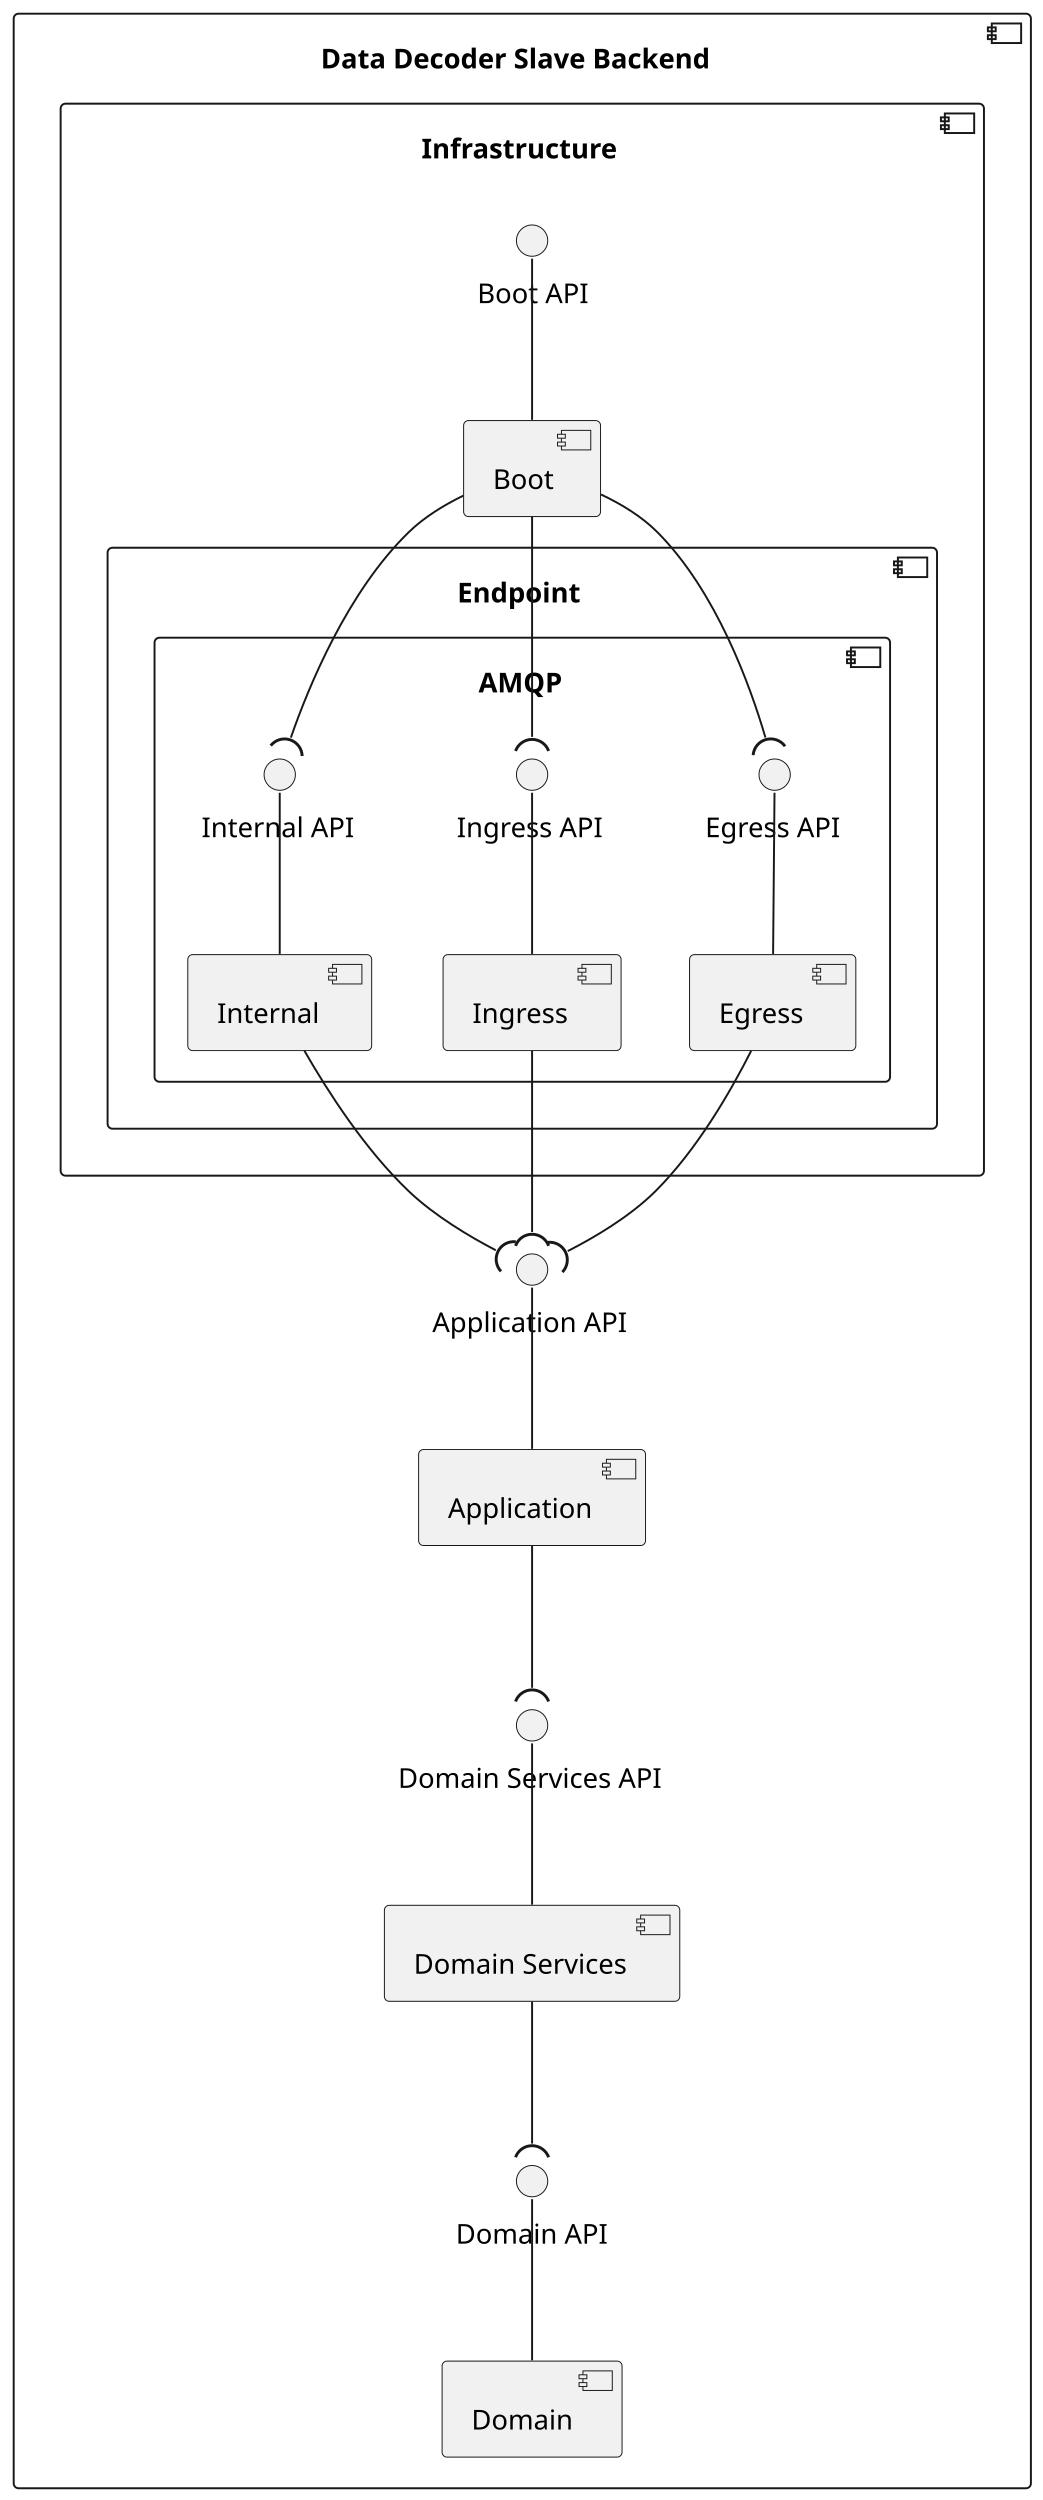
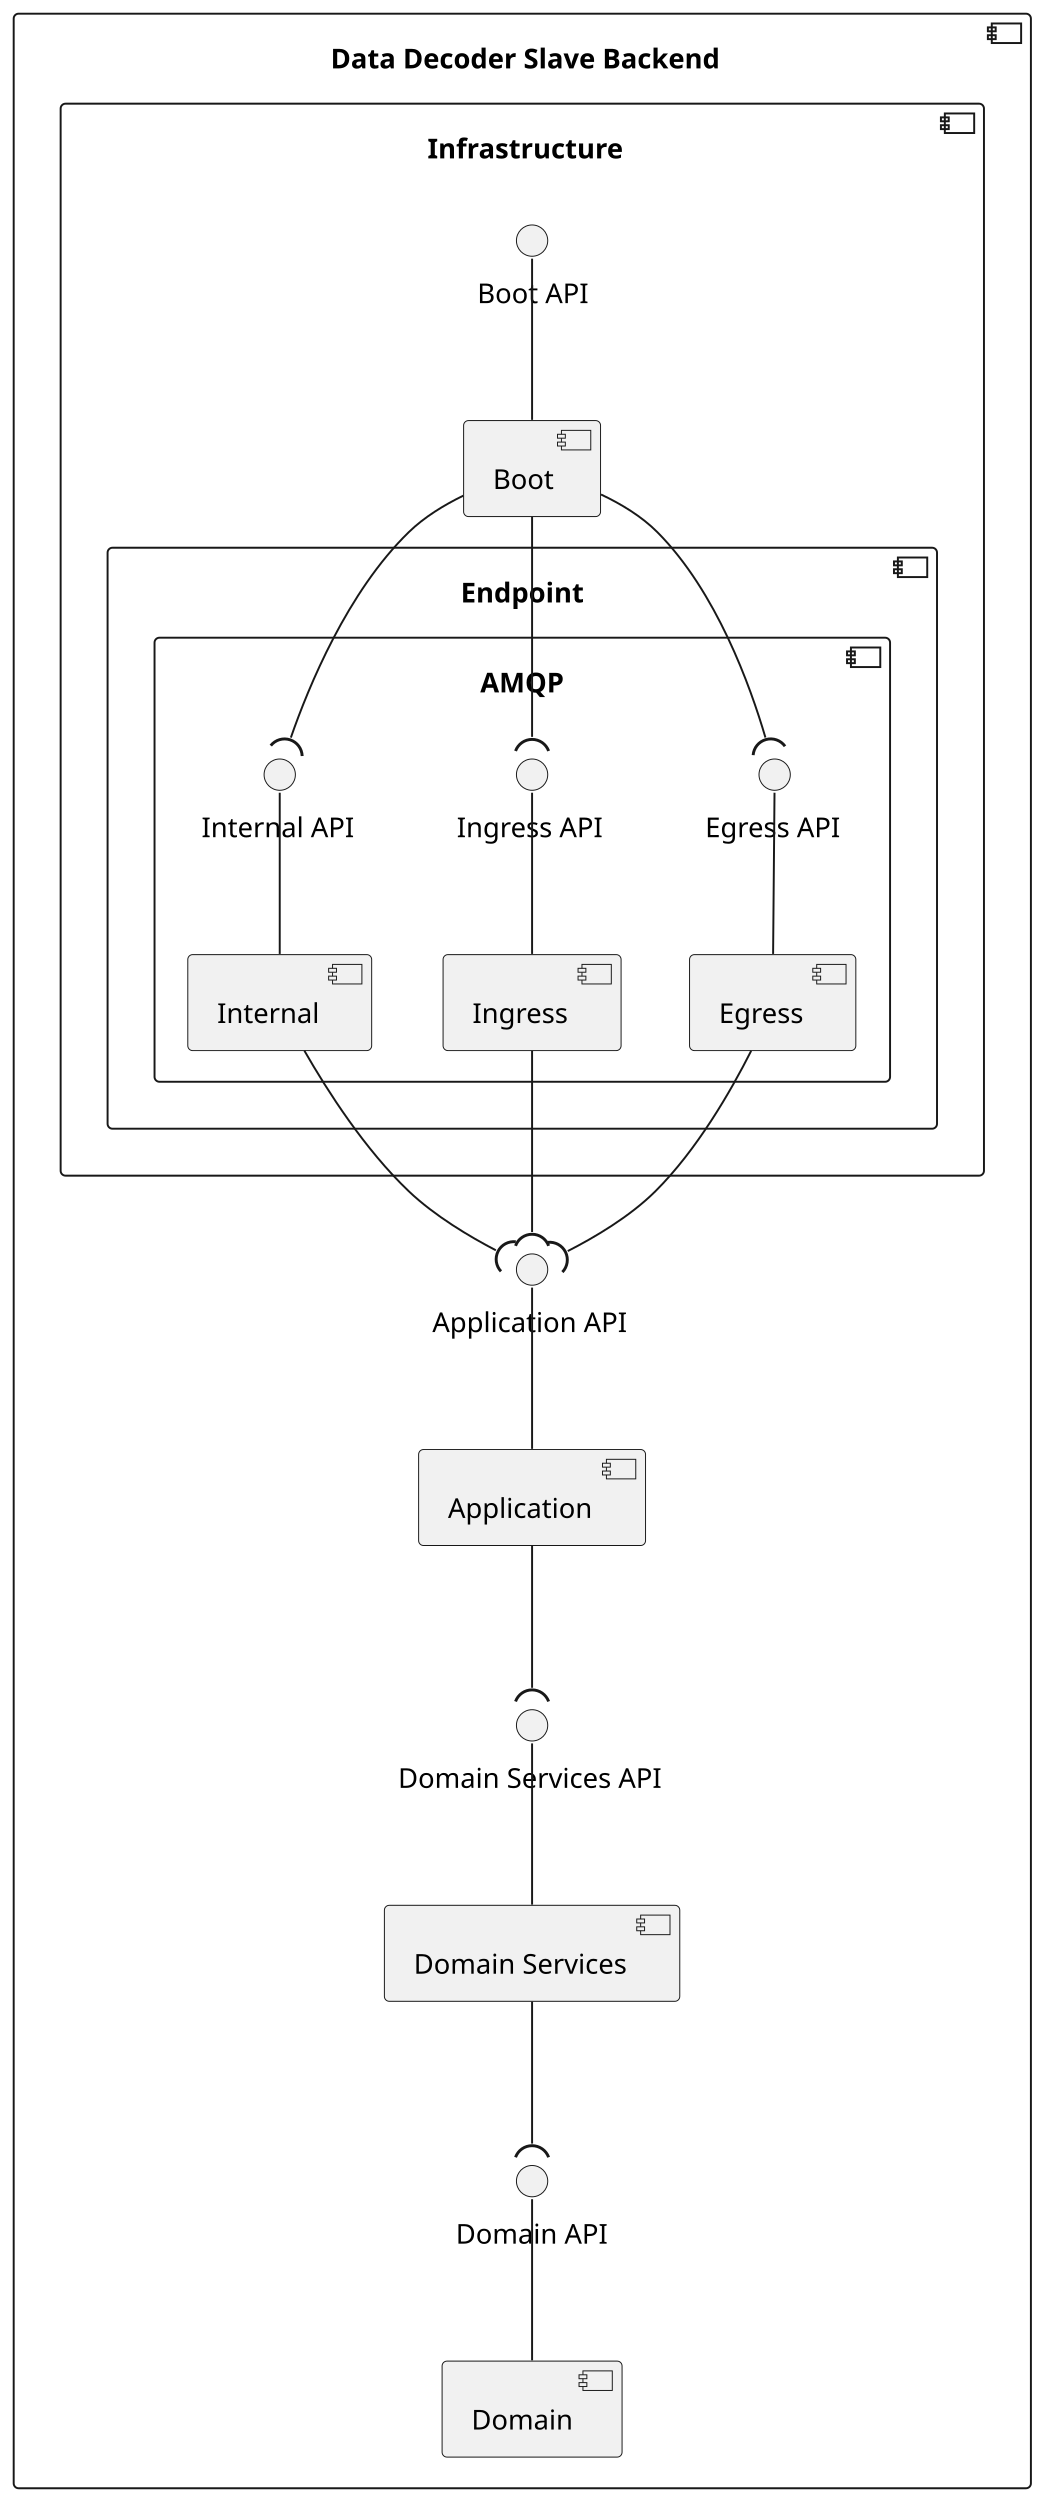
<svg xmlns="http://www.w3.org/2000/svg" contentStyleType="text/css" height="1278px" preserveAspectRatio="none" style="width:533px;height:1278px;background:#FFFFFF;" version="1.1" viewBox="0 0 533 1278" width="533px" zoomAndPan="magnify">
  <defs />
  <g>
    <g id="cluster_Data Decoder Slave Backend">
      <rect height="1265" rx="2.5" ry="2.5" style="stroke:#181818;stroke-width:1.0;fill:none;" width="520" x="7" y="7" />
      <rect height="10" style="stroke:#181818;stroke-width:1.0;fill:none;" width="15" x="507" y="12" />
      <rect height="2" style="stroke:#181818;stroke-width:1.0;fill:none;" width="4" x="505" y="14" />
      <rect height="2" style="stroke:#181818;stroke-width:1.0;fill:none;" width="4" x="505" y="18" />
-       <text fill="#000000" font-family="sans-serif" font-size="14" font-weight="bold" lengthAdjust="spacing" textLength="206.062" x="163.969" y="34.966">Data Decoder Slave Backend</text>
+       <text fill="#000000" font-family="sans-serif" font-size="14" font-weight="bold" lengthAdjust="spacing" textLength="196" x="169" y="34.966">Data Decoder Slave Backend</text>
    </g>
    <g id="cluster_INFRA">
      <rect height="548" rx="2.5" ry="2.5" style="stroke:#181818;stroke-width:1.0;fill:none;" width="472" x="31" y="53" />
      <rect height="10" style="stroke:#181818;stroke-width:1.0;fill:none;" width="15" x="483" y="58" />
      <rect height="2" style="stroke:#181818;stroke-width:1.0;fill:none;" width="4" x="481" y="60" />
      <rect height="2" style="stroke:#181818;stroke-width:1.0;fill:none;" width="4" x="481" y="64" />
-       <text fill="#000000" font-family="sans-serif" font-size="14" font-weight="bold" lengthAdjust="spacing" textLength="103.125" x="215.438" y="80.966">Infrastructure</text>
+       <text fill="#000000" font-family="sans-serif" font-size="14" font-weight="bold" lengthAdjust="spacing" textLength="97" x="218.5" y="80.966">Infrastructure</text>
    </g>
    <g id="cluster_ENDPOINT">
      <rect height="297" rx="2.5" ry="2.5" style="stroke:#181818;stroke-width:1.0;fill:none;" width="424" x="55" y="280" />
      <rect height="10" style="stroke:#181818;stroke-width:1.0;fill:none;" width="15" x="459" y="285" />
      <rect height="2" style="stroke:#181818;stroke-width:1.0;fill:none;" width="4" x="457" y="287" />
      <rect height="2" style="stroke:#181818;stroke-width:1.0;fill:none;" width="4" x="457" y="291" />
-       <text fill="#000000" font-family="sans-serif" font-size="14" font-weight="bold" lengthAdjust="spacing" textLength="66.5" x="233.75" y="307.966">Endpoint</text>
+       <text fill="#000000" font-family="sans-serif" font-size="14" font-weight="bold" lengthAdjust="spacing" textLength="63" x="235.5" y="307.966">Endpoint</text>
    </g>
    <g id="cluster_AMQP">
      <rect height="227" rx="2.5" ry="2.5" style="stroke:#181818;stroke-width:1.0;fill:none;" width="376" x="79" y="326" />
      <rect height="10" style="stroke:#181818;stroke-width:1.0;fill:none;" width="15" x="435" y="331" />
      <rect height="2" style="stroke:#181818;stroke-width:1.0;fill:none;" width="4" x="433" y="333" />
      <rect height="2" style="stroke:#181818;stroke-width:1.0;fill:none;" width="4" x="433" y="337" />
-       <text fill="#000000" font-family="sans-serif" font-size="14" font-weight="bold" lengthAdjust="spacing" textLength="44.75" x="244.625" y="353.966">AMQP</text>
+       <text fill="#000000" font-family="sans-serif" font-size="14" font-weight="bold" lengthAdjust="spacing" textLength="43" x="245.5" y="353.966">AMQP</text>
    </g>
    <g id="elem_APP">
      <rect fill="#F1F1F1" height="49.068" rx="2.5" ry="2.5" style="stroke:#181818;stroke-width:0.5;" width="116" x="214" y="741" />
      <rect fill="#F1F1F1" height="10" style="stroke:#181818;stroke-width:0.5;" width="15" x="310" y="746" />
      <rect fill="#F1F1F1" height="2" style="stroke:#181818;stroke-width:0.5;" width="4" x="308" y="748" />
      <rect fill="#F1F1F1" height="2" style="stroke:#181818;stroke-width:0.5;" width="4" x="308" y="752" />
      <text fill="#000000" font-family="sans-serif" font-size="14" lengthAdjust="spacing" textLength="76" x="229" y="775.966">Application</text>
    </g>
    <g id="elem_DOM">
      <rect fill="#F1F1F1" height="49.068" rx="2.5" ry="2.5" style="stroke:#181818;stroke-width:0.5;" width="92" x="226" y="1207" />
      <rect fill="#F1F1F1" height="10" style="stroke:#181818;stroke-width:0.5;" width="15" x="298" y="1212" />
      <rect fill="#F1F1F1" height="2" style="stroke:#181818;stroke-width:0.5;" width="4" x="296" y="1214" />
      <rect fill="#F1F1F1" height="2" style="stroke:#181818;stroke-width:0.5;" width="4" x="296" y="1218" />
      <text fill="#000000" font-family="sans-serif" font-size="14" lengthAdjust="spacing" textLength="52" x="241" y="1241.966">Domain</text>
    </g>
    <g id="elem_DOM_SERV">
      <rect fill="#F1F1F1" height="49.068" rx="2.5" ry="2.5" style="stroke:#181818;stroke-width:0.5;" width="151" x="196.5" y="974" />
      <rect fill="#F1F1F1" height="10" style="stroke:#181818;stroke-width:0.5;" width="15" x="327.5" y="979" />
      <rect fill="#F1F1F1" height="2" style="stroke:#181818;stroke-width:0.5;" width="4" x="325.5" y="981" />
      <rect fill="#F1F1F1" height="2" style="stroke:#181818;stroke-width:0.5;" width="4" x="325.5" y="985" />
      <text fill="#000000" font-family="sans-serif" font-size="14" lengthAdjust="spacing" textLength="111" x="211.5" y="1008.966">Domain Services</text>
    </g>
    <g id="elem_APP_API">
      <ellipse cx="272" cy="649" fill="#F1F1F1" rx="8" ry="8" style="stroke:#181818;stroke-width:0.5;" />
      <text fill="#000000" font-family="sans-serif" font-size="14" lengthAdjust="spacing" textLength="102" x="221" y="680.966">Application API</text>
    </g>
    <g id="elem_DOM_API">
      <ellipse cx="272" cy="1115" fill="#F1F1F1" rx="8" ry="8" style="stroke:#181818;stroke-width:0.5;" />
      <text fill="#000000" font-family="sans-serif" font-size="14" lengthAdjust="spacing" textLength="78" x="233" y="1146.966">Domain API</text>
    </g>
    <g id="elem_DOM_SERV_API">
      <ellipse cx="272" cy="882" fill="#F1F1F1" rx="8" ry="8" style="stroke:#181818;stroke-width:0.5;" />
      <text fill="#000000" font-family="sans-serif" font-size="14" lengthAdjust="spacing" textLength="137" x="203.5" y="913.966">Domain Services API</text>
    </g>
    <g id="elem_BOOT">
      <rect fill="#F1F1F1" height="49.068" rx="2.5" ry="2.5" style="stroke:#181818;stroke-width:0.5;" width="70" x="237" y="215" />
      <rect fill="#F1F1F1" height="10" style="stroke:#181818;stroke-width:0.5;" width="15" x="287" y="220" />
      <rect fill="#F1F1F1" height="2" style="stroke:#181818;stroke-width:0.5;" width="4" x="285" y="222" />
      <rect fill="#F1F1F1" height="2" style="stroke:#181818;stroke-width:0.5;" width="4" x="285" y="226" />
      <text fill="#000000" font-family="sans-serif" font-size="14" lengthAdjust="spacing" textLength="30" x="252" y="249.966">Boot</text>
    </g>
    <g id="elem_BOOT_API">
      <ellipse cx="272" cy="123" fill="#F1F1F1" rx="8" ry="8" style="stroke:#181818;stroke-width:0.5;" />
      <text fill="#000000" font-family="sans-serif" font-size="14" lengthAdjust="spacing" textLength="56" x="244" y="154.966">Boot API</text>
    </g>
    <g id="elem_EGRESS">
      <rect fill="#F1F1F1" height="49.068" rx="2.5" ry="2.5" style="stroke:#181818;stroke-width:0.5;" width="85" x="352.5" y="488" />
      <rect fill="#F1F1F1" height="10" style="stroke:#181818;stroke-width:0.5;" width="15" x="417.5" y="493" />
      <rect fill="#F1F1F1" height="2" style="stroke:#181818;stroke-width:0.5;" width="4" x="415.5" y="495" />
      <rect fill="#F1F1F1" height="2" style="stroke:#181818;stroke-width:0.5;" width="4" x="415.5" y="499" />
      <text fill="#000000" font-family="sans-serif" font-size="14" lengthAdjust="spacing" textLength="45" x="367.5" y="522.966">Egress</text>
    </g>
    <g id="elem_INGRESS">
      <rect fill="#F1F1F1" height="49.068" rx="2.5" ry="2.5" style="stroke:#181818;stroke-width:0.5;" width="91" x="226.5" y="488" />
      <rect fill="#F1F1F1" height="10" style="stroke:#181818;stroke-width:0.5;" width="15" x="297.5" y="493" />
      <rect fill="#F1F1F1" height="2" style="stroke:#181818;stroke-width:0.5;" width="4" x="295.5" y="495" />
      <rect fill="#F1F1F1" height="2" style="stroke:#181818;stroke-width:0.5;" width="4" x="295.5" y="499" />
      <text fill="#000000" font-family="sans-serif" font-size="14" lengthAdjust="spacing" textLength="51" x="241.5" y="522.966">Ingress</text>
    </g>
    <g id="elem_INTERNAL">
      <rect fill="#F1F1F1" height="49.068" rx="2.5" ry="2.5" style="stroke:#181818;stroke-width:0.5;" width="94" x="96" y="488" />
      <rect fill="#F1F1F1" height="10" style="stroke:#181818;stroke-width:0.5;" width="15" x="170" y="493" />
      <rect fill="#F1F1F1" height="2" style="stroke:#181818;stroke-width:0.5;" width="4" x="168" y="495" />
      <rect fill="#F1F1F1" height="2" style="stroke:#181818;stroke-width:0.5;" width="4" x="168" y="499" />
      <text fill="#000000" font-family="sans-serif" font-size="14" lengthAdjust="spacing" textLength="54" x="111" y="522.966">Internal</text>
    </g>
    <g id="elem_EGRESS_API">
      <ellipse cx="396" cy="396" fill="#F1F1F1" rx="8" ry="8" style="stroke:#181818;stroke-width:0.5;" />
      <text fill="#000000" font-family="sans-serif" font-size="14" lengthAdjust="spacing" textLength="71" x="360.5" y="427.966">Egress API</text>
    </g>
    <g id="elem_INGRESS_API">
      <ellipse cx="272" cy="396" fill="#F1F1F1" rx="8" ry="8" style="stroke:#181818;stroke-width:0.5;" />
      <text fill="#000000" font-family="sans-serif" font-size="14" lengthAdjust="spacing" textLength="77" x="233.5" y="427.966">Ingress API</text>
    </g>
    <g id="elem_INTERNAL_API">
      <ellipse cx="143" cy="396" fill="#F1F1F1" rx="8" ry="8" style="stroke:#181818;stroke-width:0.5;" />
      <text fill="#000000" font-family="sans-serif" font-size="14" lengthAdjust="spacing" textLength="80" x="103" y="427.966">Internal API</text>
    </g>
    <g id="link_DOM_API_DOM">
      <path d="M272,1124.23 C272,1141.26 272,1180.89 272,1206.65 " fill="none" id="DOM_API-DOM" style="stroke:#181818;stroke-width:1.0;" />
    </g>
    <g id="link_DOM_SERV_API_DOM_SERV">
      <path d="M272,891.23 C272,908.26 272,947.89 272,973.65 " fill="none" id="DOM_SERV_API-DOM_SERV" style="stroke:#181818;stroke-width:1.0;" />
    </g>
    <g id="link_EGRESS_API_EGRESS">
      <path d="M395.93,405.23 C395.78,422.26 395.43,461.89 395.21,487.65 " fill="none" id="EGRESS_API-EGRESS" style="stroke:#181818;stroke-width:1.0;" />
    </g>
    <g id="link_INGRESS_API_INGRESS">
      <path d="M272,405.23 C272,422.26 272,461.89 272,487.65 " fill="none" id="INGRESS_API-INGRESS" style="stroke:#181818;stroke-width:1.0;" />
    </g>
    <g id="link_INTERNAL_API_INTERNAL">
      <path d="M143,405.23 C143,422.26 143,461.89 143,487.65 " fill="none" id="INTERNAL_API-INTERNAL" style="stroke:#181818;stroke-width:1.0;" />
    </g>
    <g id="link_APP_API_APP">
      <path d="M272,658.23 C272,675.26 272,714.89 272,740.65 " fill="none" id="APP_API-APP" style="stroke:#181818;stroke-width:1.0;" />
    </g>
    <g id="link_BOOT_API_BOOT">
      <path d="M272,132.23 C272,149.26 272,188.89 272,214.65 " fill="none" id="BOOT_API-BOOT" style="stroke:#181818;stroke-width:1.0;" />
    </g>
    <g id="link_EGRESS_APP_API">
      <path d="M384,537.19 C373.53,557.9 356.25,587.89 335,609 C321.91,622 303.71,632.68 290.24,639.55 " fill="none" id="EGRESS-to-APP_API" style="stroke:#181818;stroke-width:1.0;" />
      <path d="M287.496,650.29 A9,9 0 0 0 280.077 635.09" fill="none" style="stroke:#181818;stroke-width:1.5;" />
    </g>
    <g id="link_INGRESS_APP_API">
      <path d="M272,537.24 C272,563.68 272,605.85 272,629.81 " fill="none" id="INGRESS-to-APP_API" style="stroke:#181818;stroke-width:1.0;" />
      <path d="M280.457,636.872 A9,9 0 0 0 263.543 636.872" fill="none" style="stroke:#181818;stroke-width:1.5;" />
    </g>
    <g id="link_INTERNAL_APP_API">
      <path d="M155.6,537.12 C167.44,557.79 186.65,587.75 209,609 C222.22,621.57 240.13,632.19 253.48,639.15 " fill="none" id="INTERNAL-to-APP_API" style="stroke:#181818;stroke-width:1.0;" />
      <path d="M263.68,634.8 A9,9 0 0 0 256.097 649.919" fill="none" style="stroke:#181818;stroke-width:1.5;" />
    </g>
    <g id="link_APP_DOM_SERV_API">
      <path d="M272,790.22 C272,811.8 272,843.18 272,862.82 " fill="none" id="APP-to-DOM_SERV_API" style="stroke:#181818;stroke-width:1.0;" />
      <path d="M280.457,869.792 A9,9 0 0 0 263.543 869.792" fill="none" style="stroke:#181818;stroke-width:1.5;" />
    </g>
    <g id="link_DOM_SERV_DOM_API">
      <path d="M272,1023.22 C272,1044.8 272,1076.18 272,1095.82 " fill="none" id="DOM_SERV-to-DOM_API" style="stroke:#181818;stroke-width:1.0;" />
      <path d="M280.457,1102.792 A9,9 0 0 0 263.543 1102.792" fill="none" style="stroke:#181818;stroke-width:1.5;" />
    </g>
    <g id="link_BOOT_INTERNAL_API">
      <path d="M236.84,253.38 C227.02,258.16 216.89,264.33 209,272 C177.67,302.44 157.74,350.99 148.69,377.06 " fill="none" id="BOOT-to-INTERNAL_API" style="stroke:#181818;stroke-width:1.0;" />
      <path d="M154.466,386.486 A9,9 0 0 0 138.415 381.152" fill="none" style="stroke:#181818;stroke-width:1.5;" />
    </g>
    <g id="link_BOOT_EGRESS_API">
      <path d="M307.24,252.78 C317.43,257.59 327.96,263.93 336,272 C366.23,302.34 383.64,350.93 391.29,377.03 " fill="none" id="BOOT-to-EGRESS_API" style="stroke:#181818;stroke-width:1.0;" />
      <path d="M401.301,381.486 A9,9 0 0 0 385.007 386.024" fill="none" style="stroke:#181818;stroke-width:1.5;" />
    </g>
    <g id="link_BOOT_INGRESS_API">
      <path d="M272,264.3 C272,295.26 272,348.68 272,376.68 " fill="none" id="BOOT-to-INGRESS_API" style="stroke:#181818;stroke-width:1.0;" />
      <path d="M280.457,383.902 A9,9 0 0 0 263.543 383.902" fill="none" style="stroke:#181818;stroke-width:1.5;" />
    </g>
  </g>
</svg>
